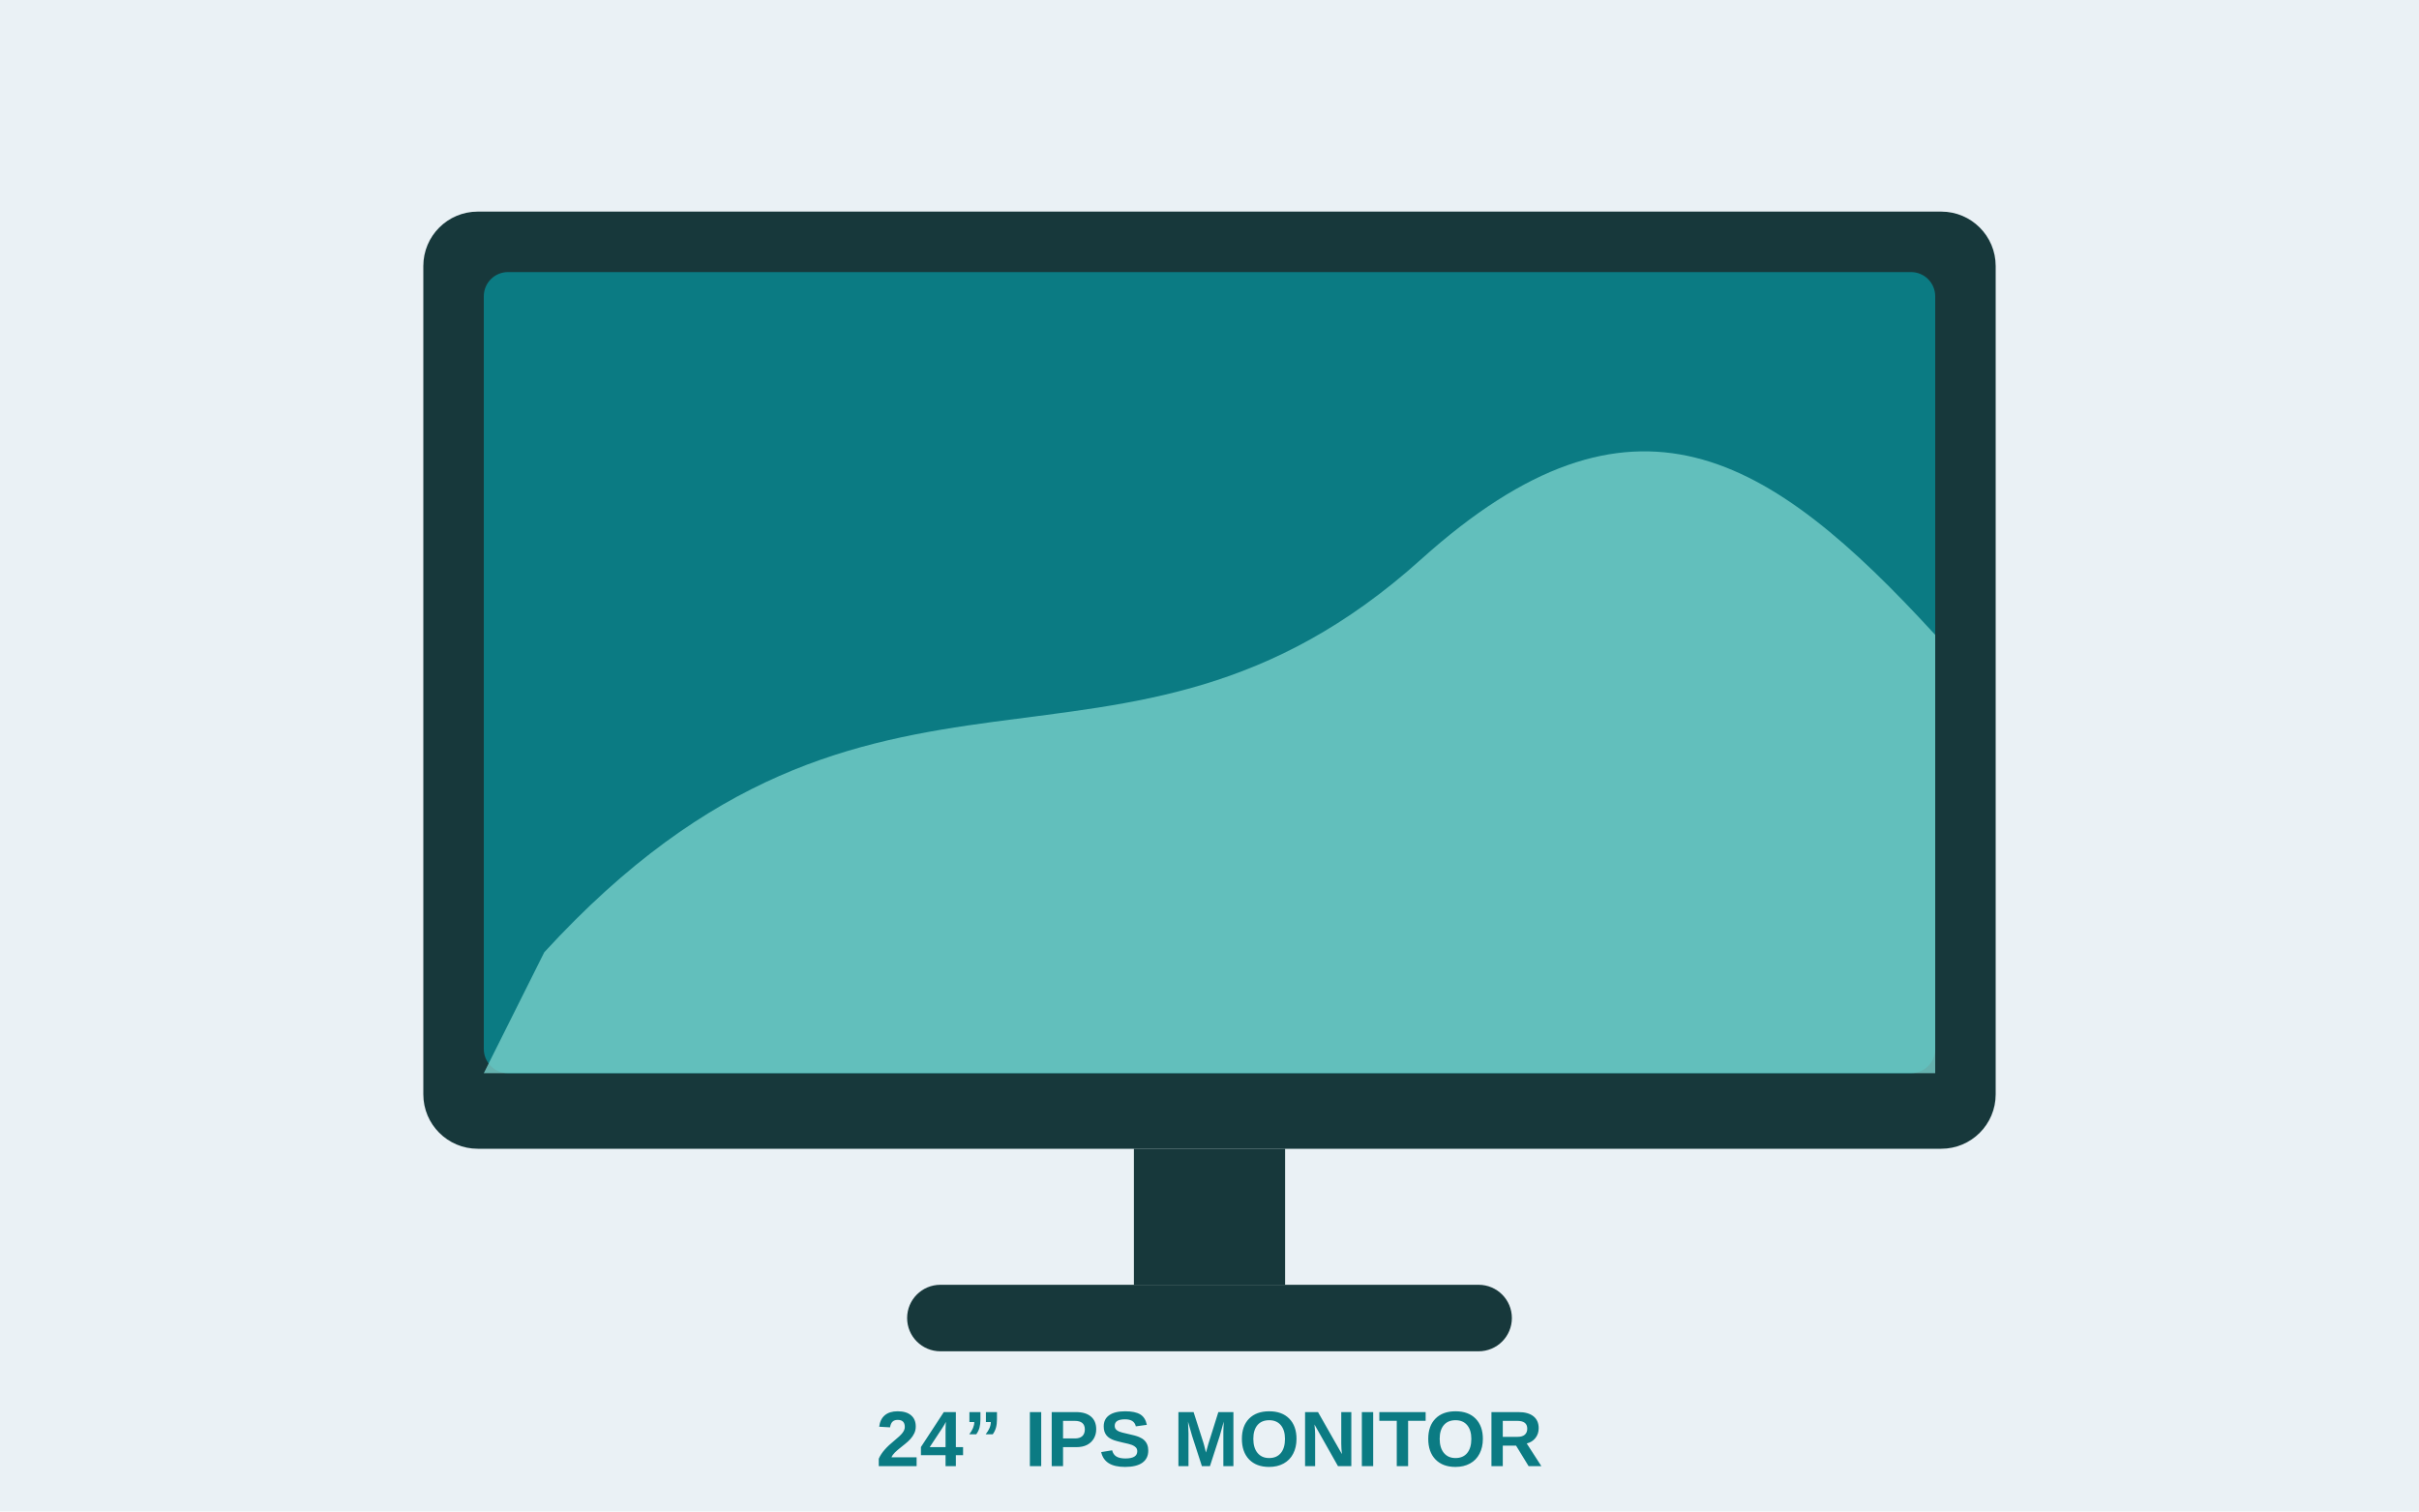
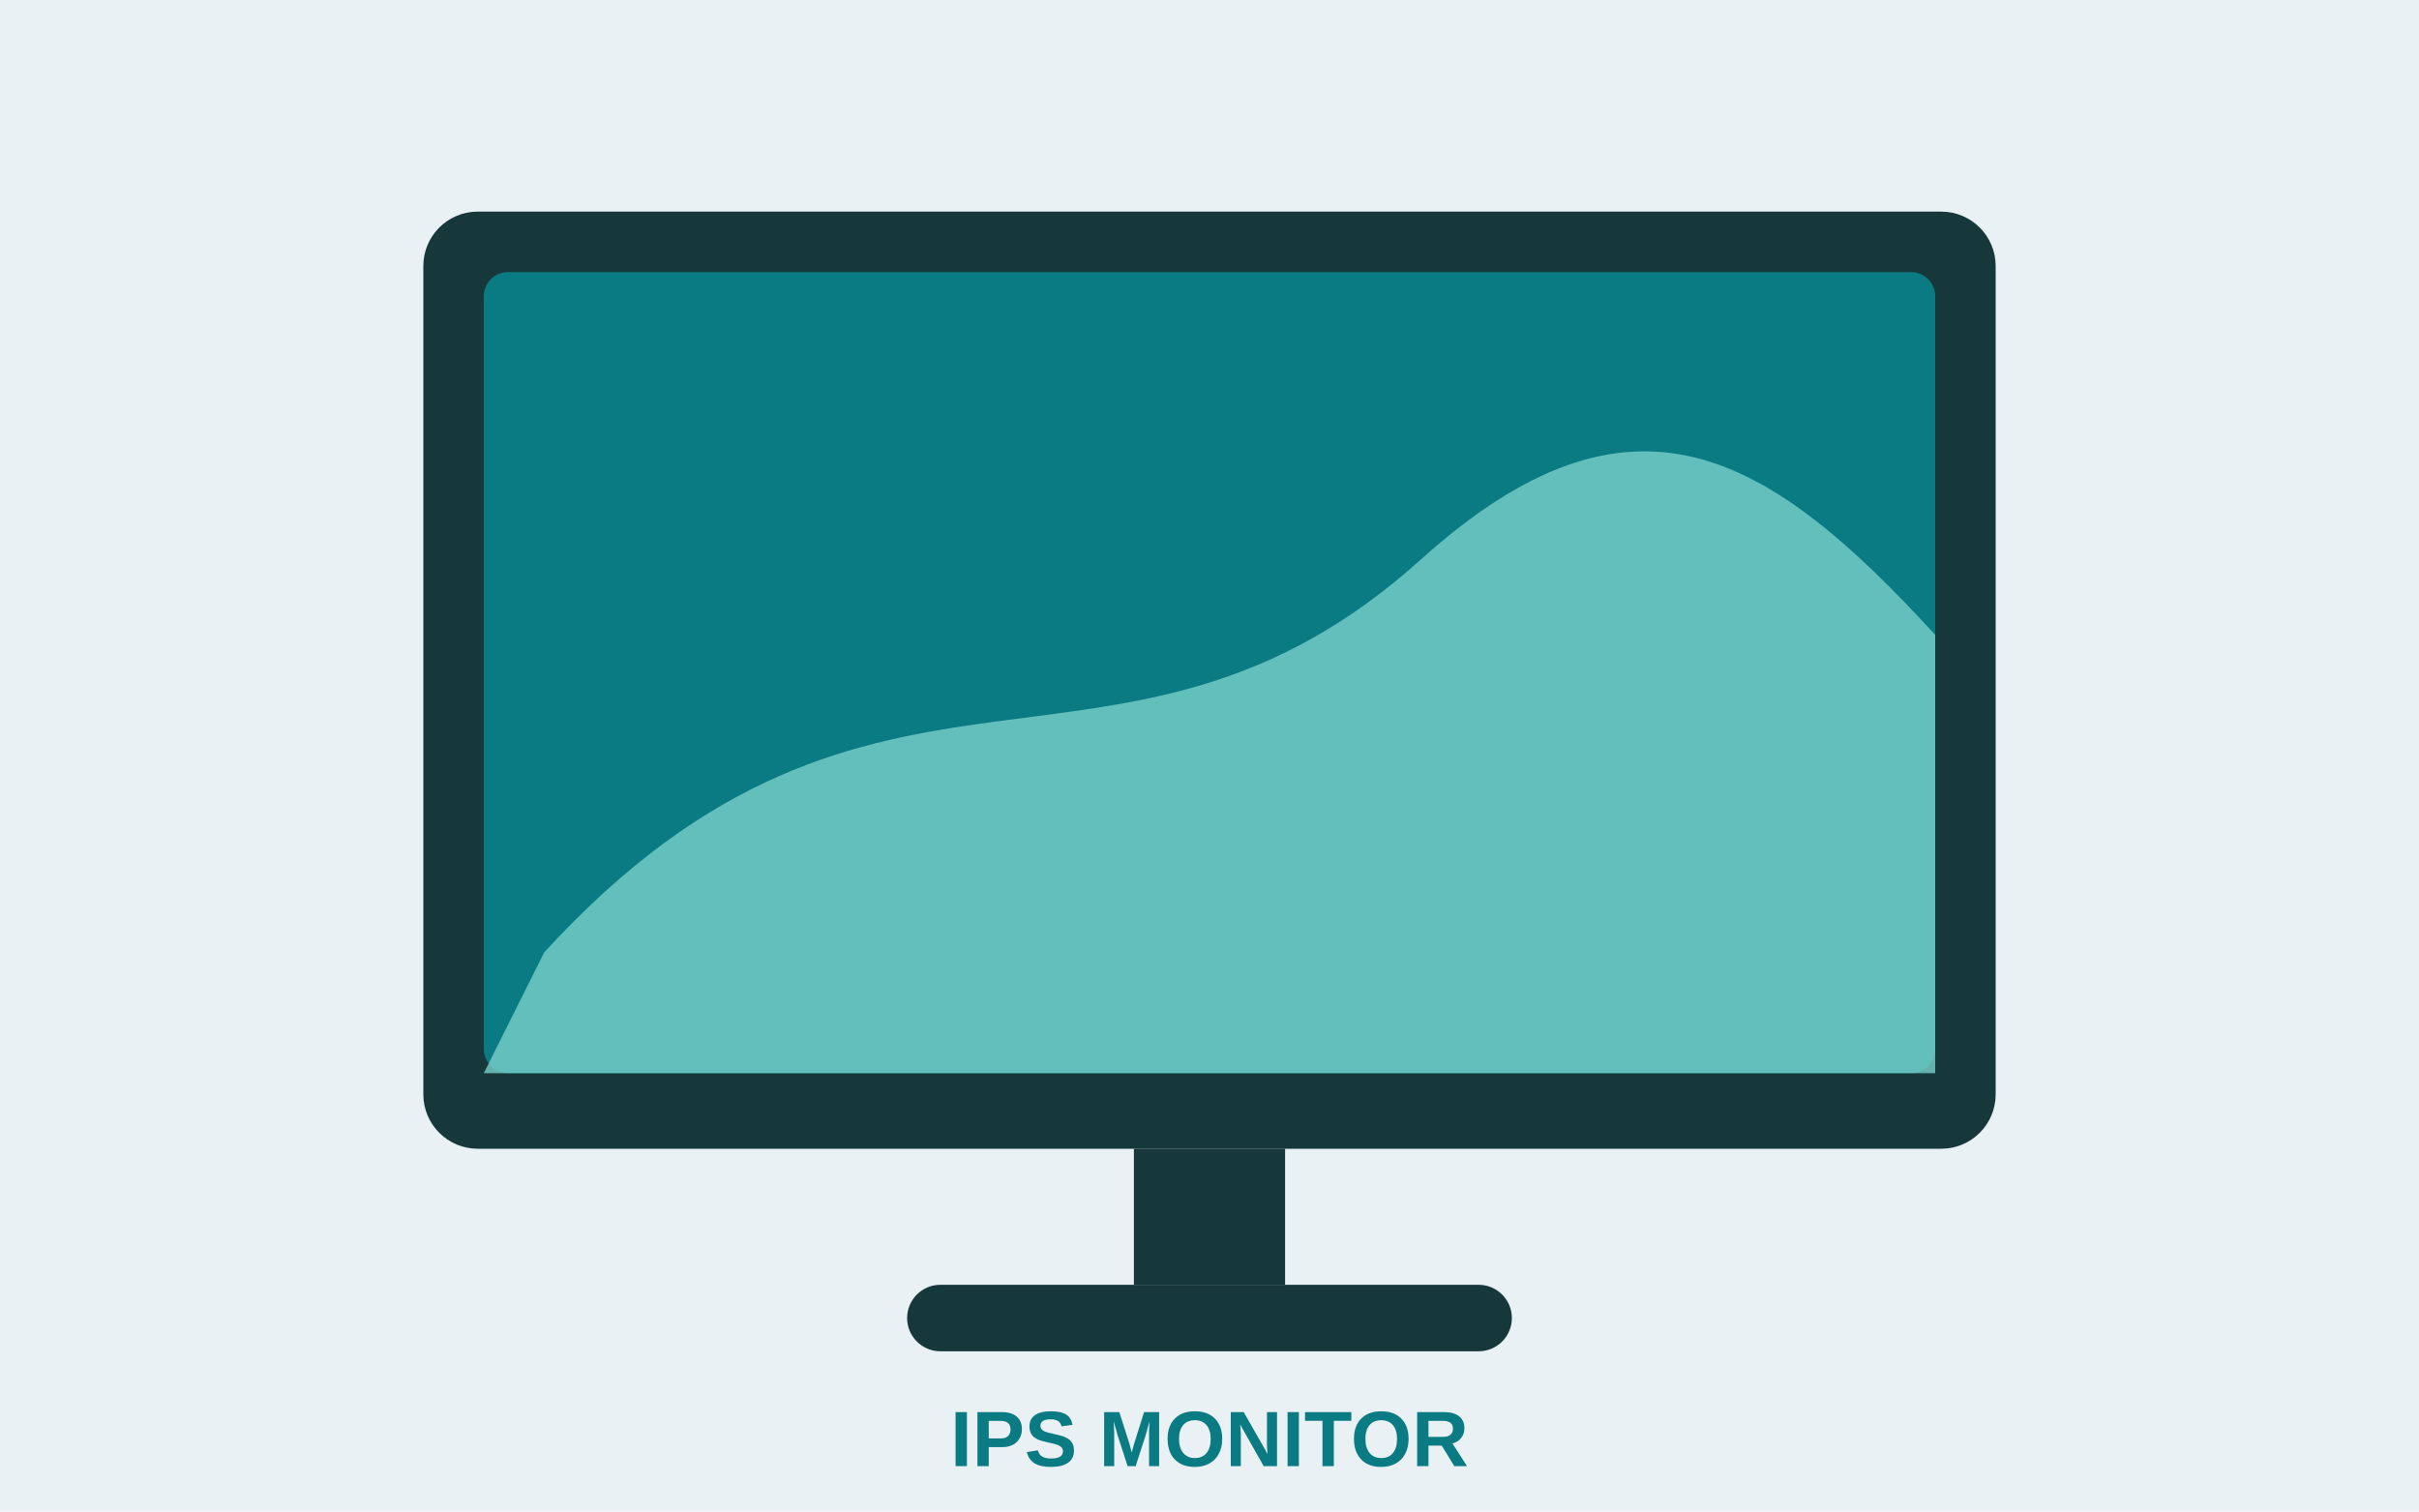
<svg xmlns="http://www.w3.org/2000/svg" viewBox="0 0 800 500">
  <rect width="800" height="500" fill="#eaf1f5" />
  <rect x="140" y="70" width="520" height="310" rx="18" fill="#17383b" />
  <rect x="160" y="90" width="480" height="265" rx="8" fill="#0b7b83" />
  <path d="M180 315c110-120 190-40 290-130 70-63 115-35 170 25v145H160z" fill="#78d0cb" opacity=".8" />
  <rect x="375" y="380" width="50" height="45" fill="#17383b" />
  <rect x="300" y="425" width="200" height="22" rx="11" fill="#17383b" />
-   <text x="400" y="485" text-anchor="middle" fill="#0b7b83" font-family="Arial" font-size="26" font-weight="700">24” IPS MONITOR</text>
+   <text x="400" y="485" text-anchor="middle" fill="#0b7b83" font-family="Arial" font-size="26" font-weight="700">IPS MONITOR</text>
</svg>
